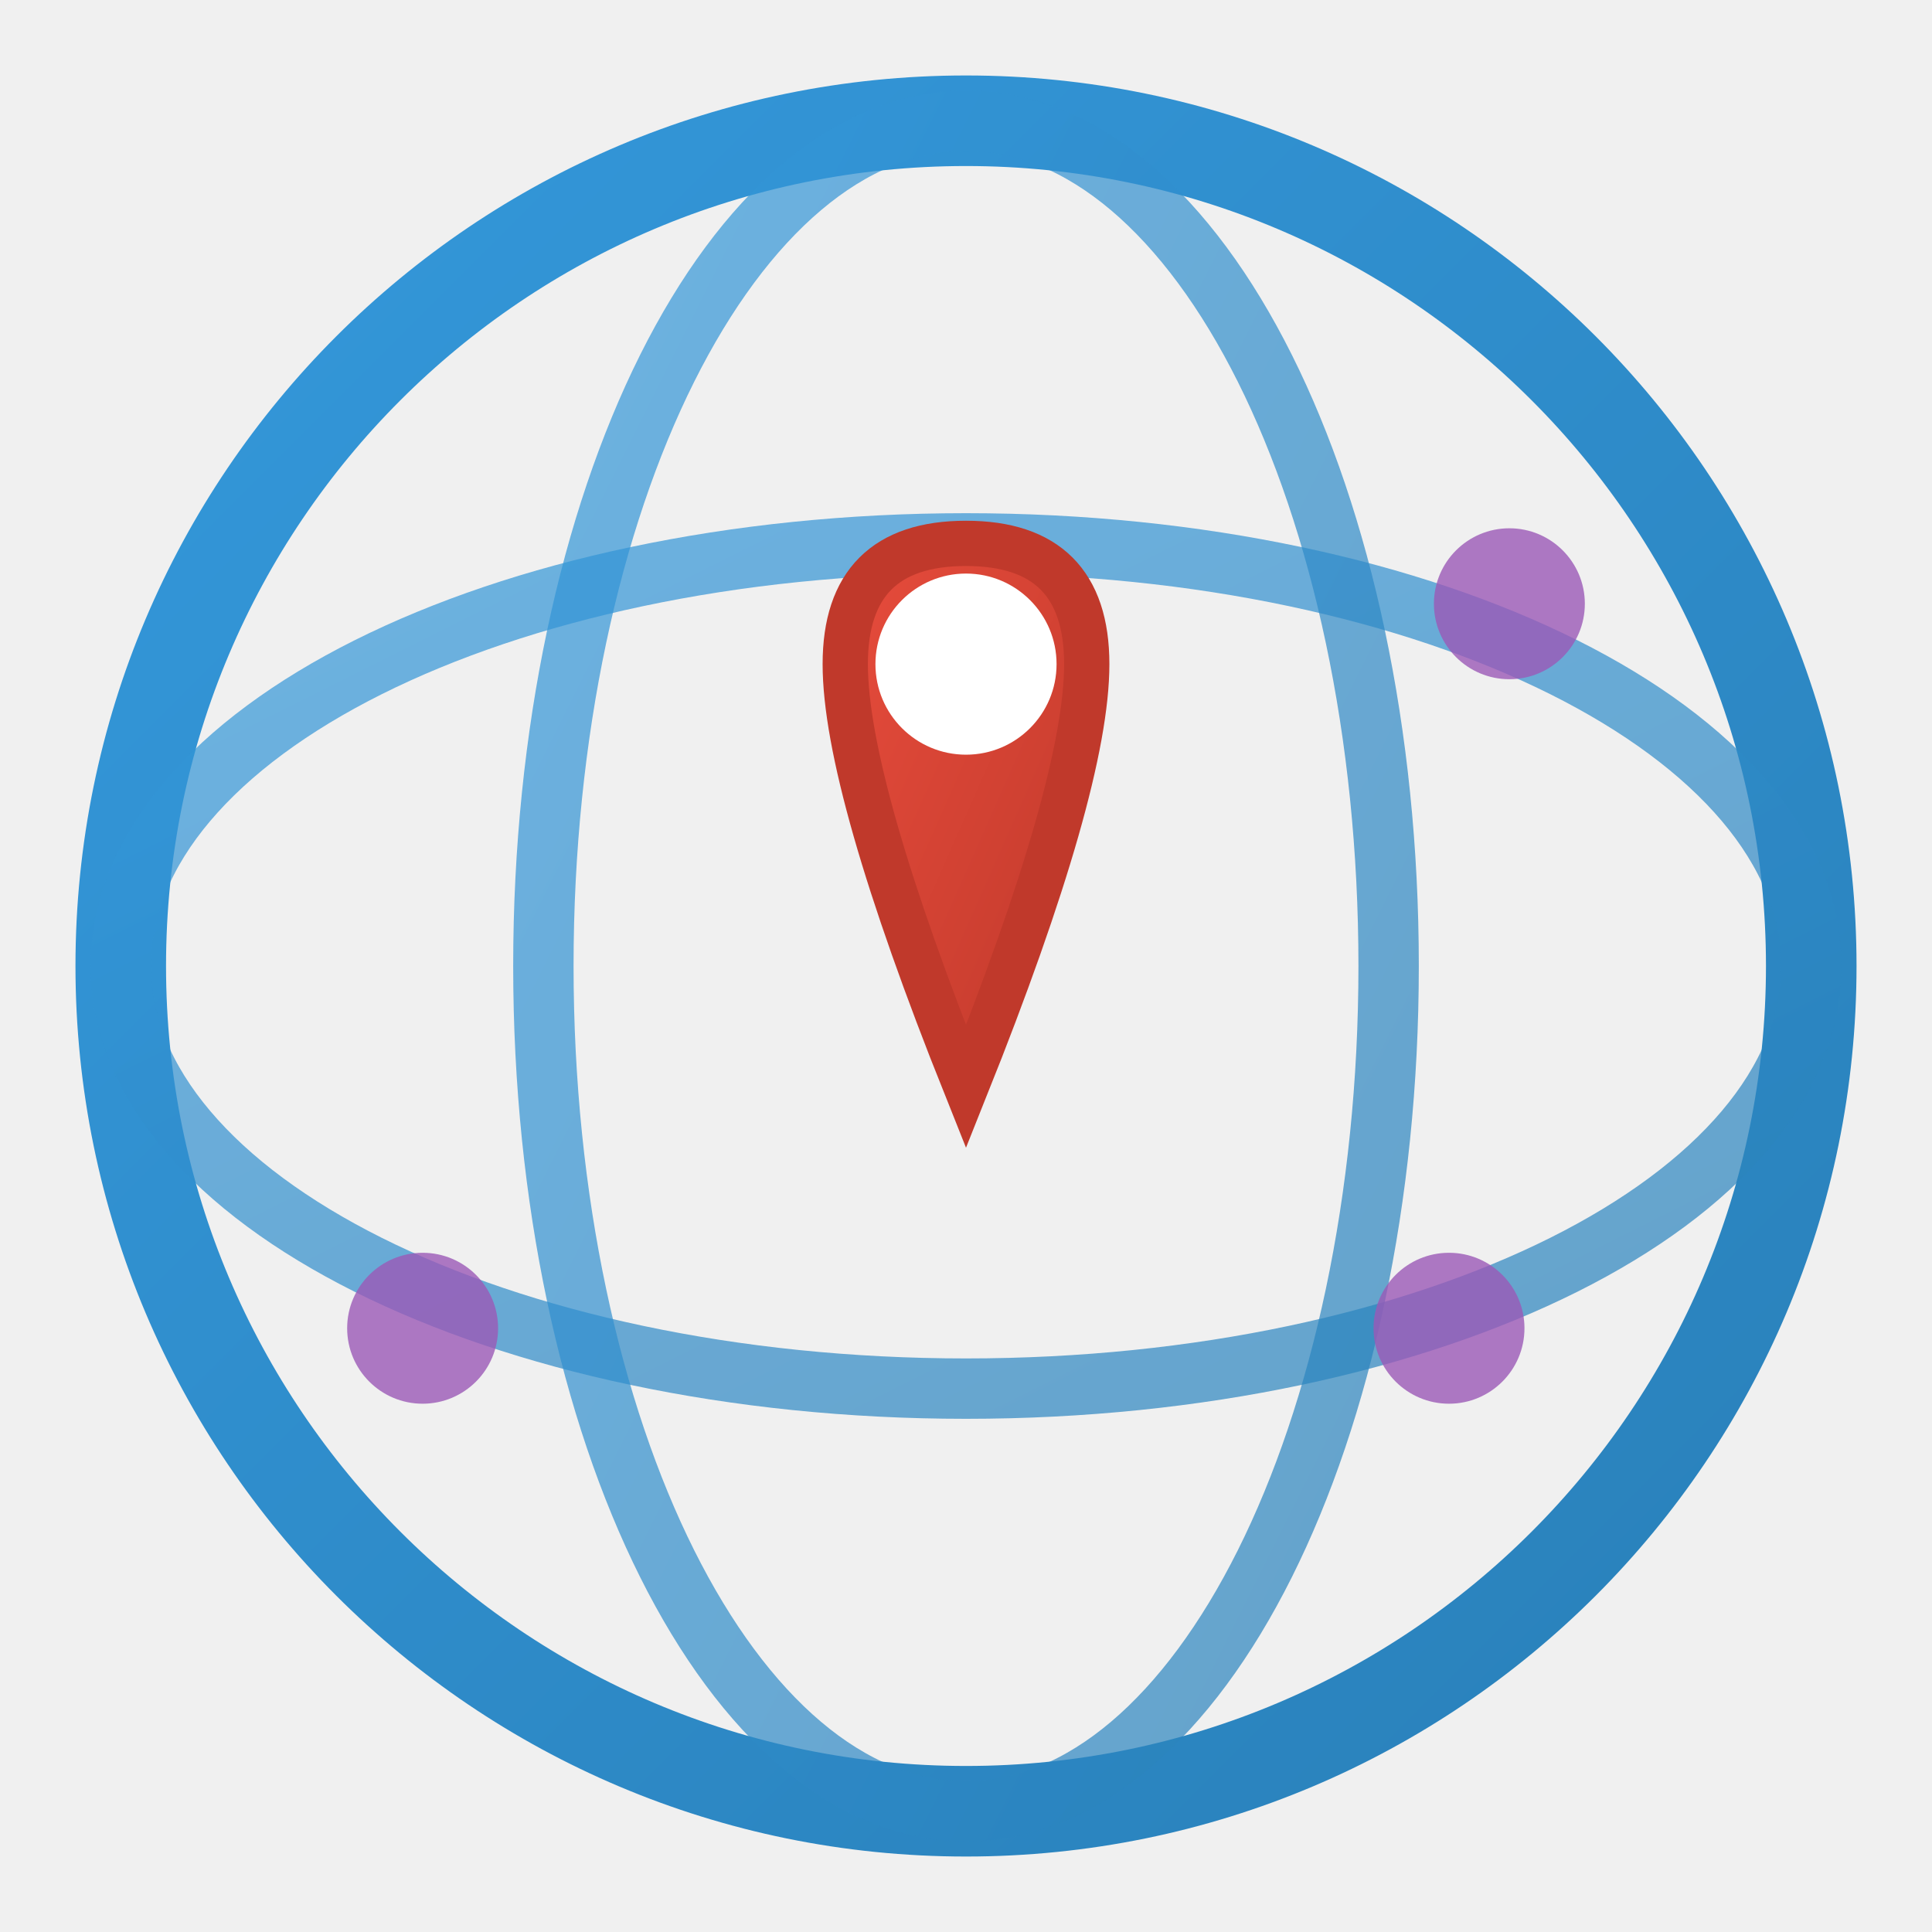
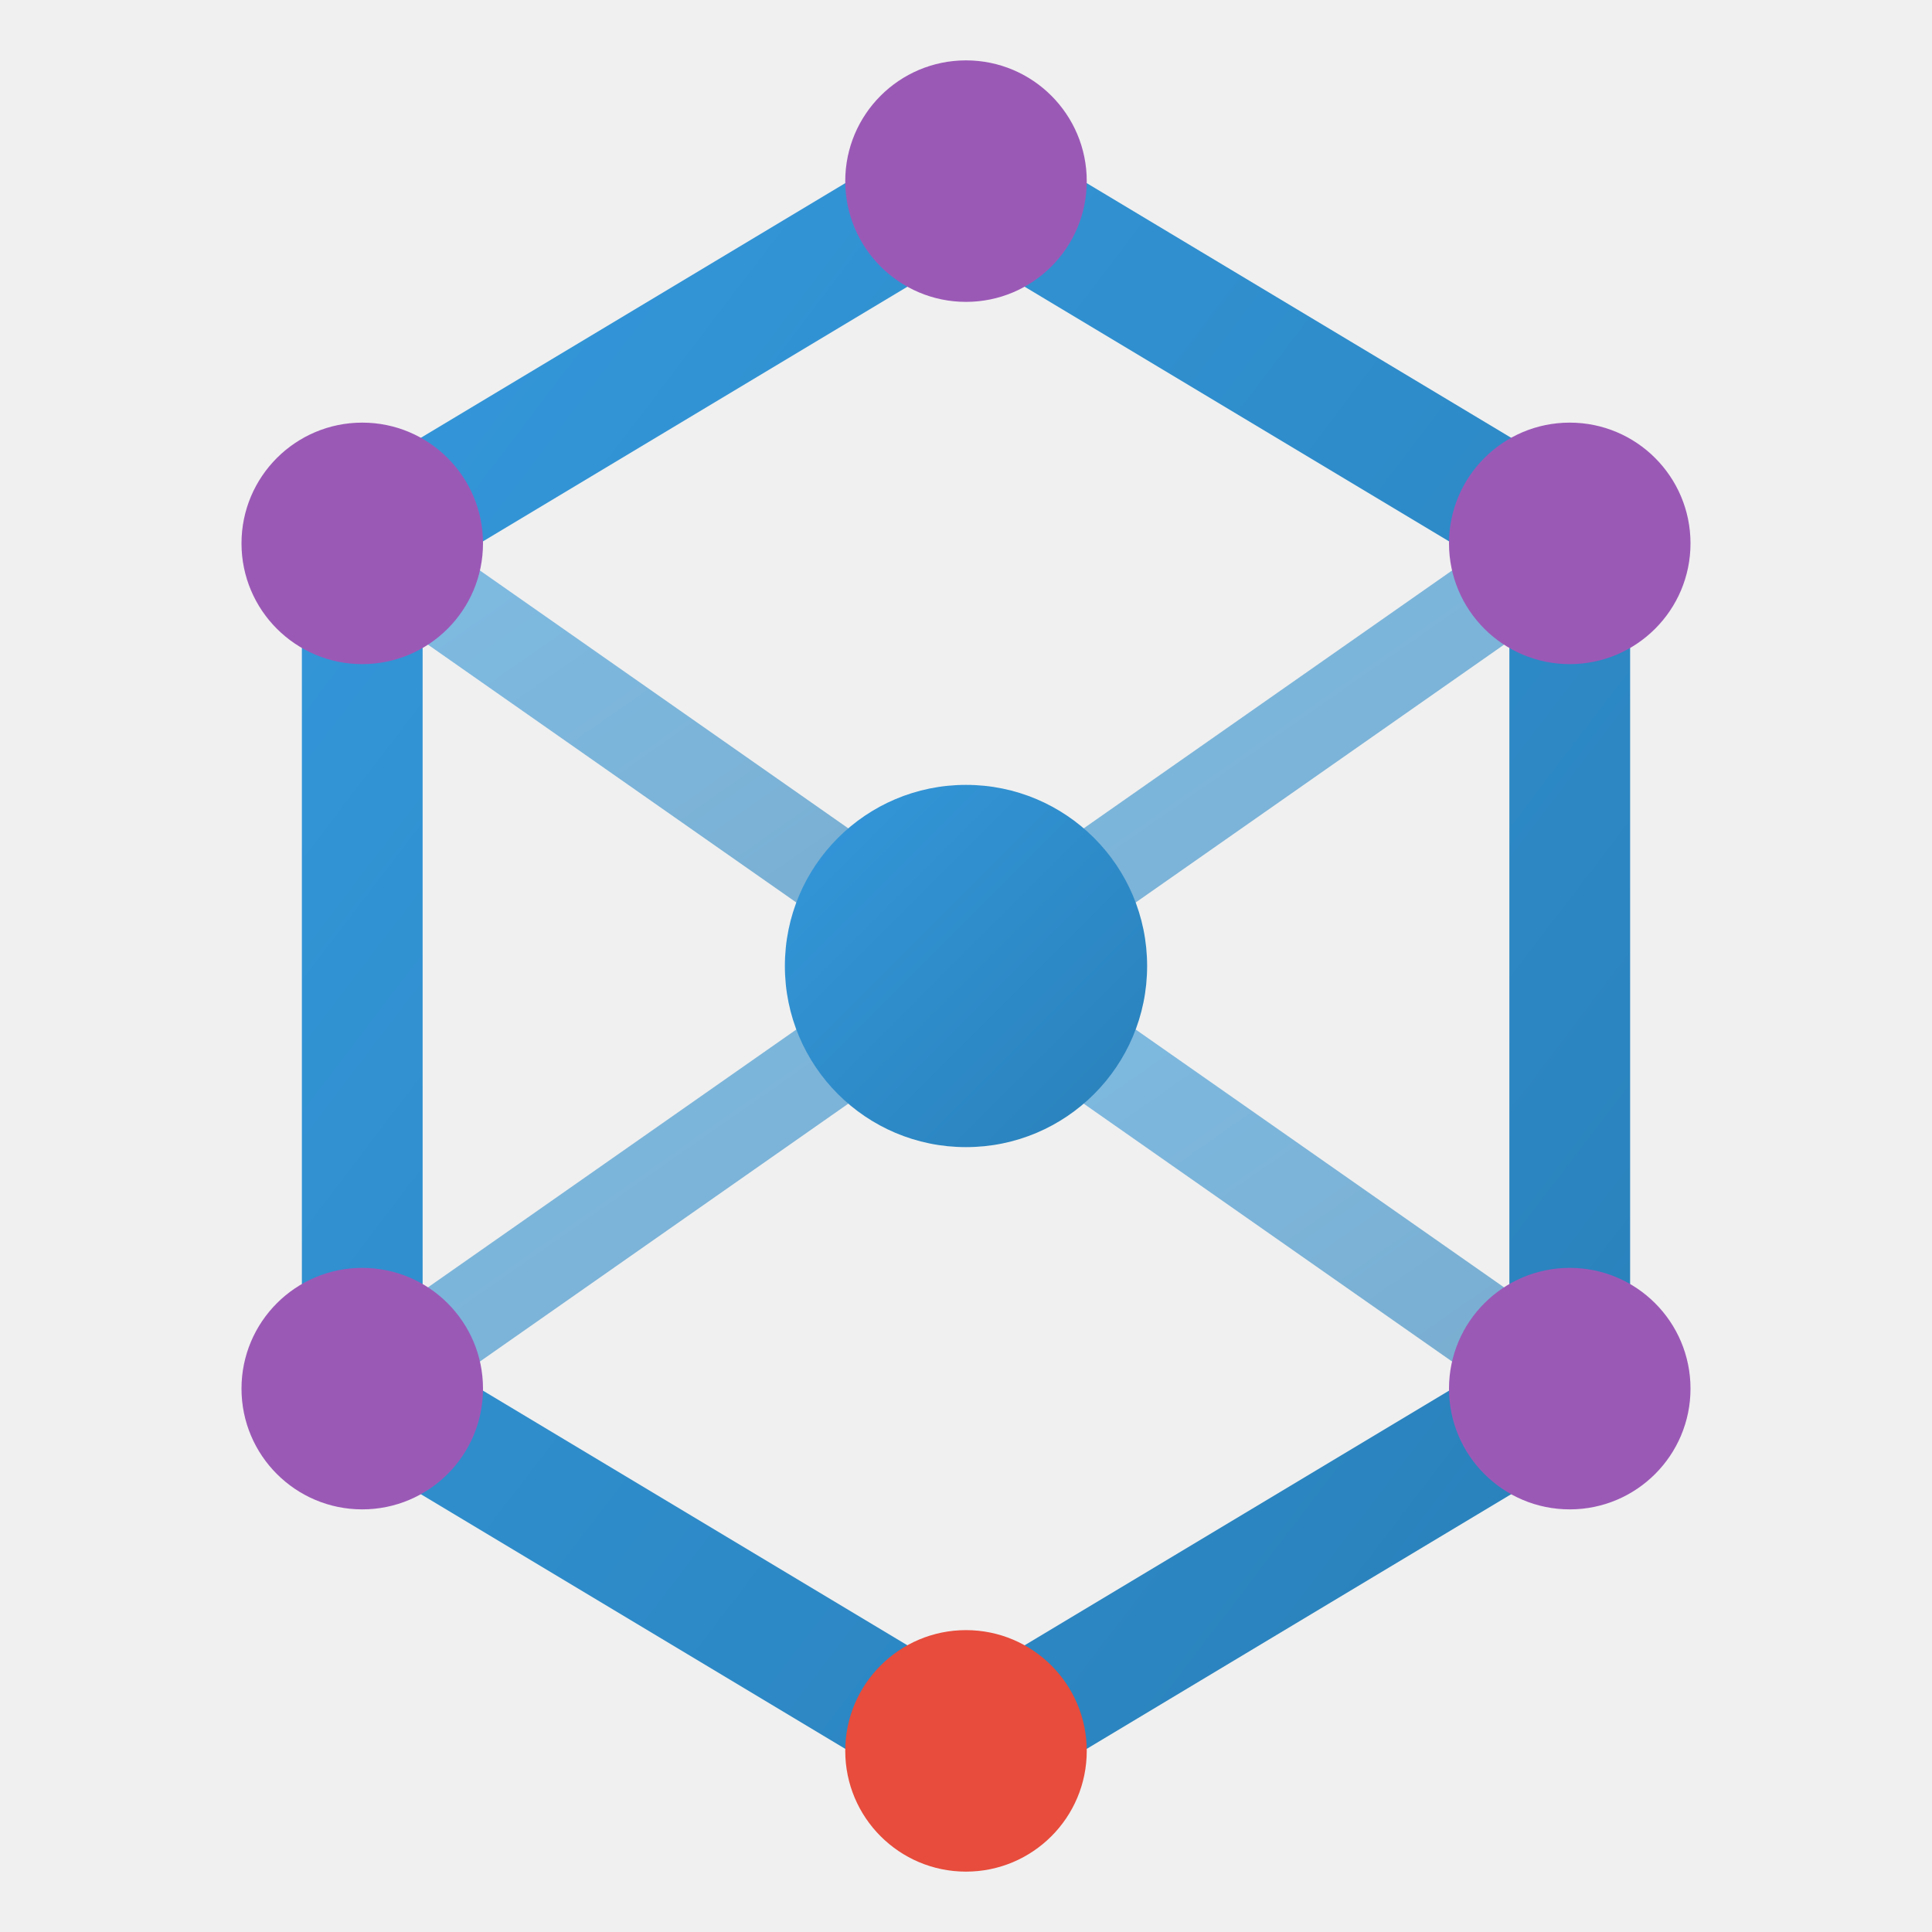
- <svg xmlns="http://www.w3.org/2000/svg" width="64" height="64" viewBox="0 0 64 64">
+ <svg xmlns="http://www.w3.org/2000/svg" width="32" height="32" viewBox="0 0 32 32">
  <defs>
-     <linearGradient id="grad1" x1="0%" y1="0%" x2="100%" y2="100%">
+     <linearGradient id="blueGrad" x1="0%" y1="0%" x2="100%" y2="100%">
      <stop offset="0%" style="stop-color:#3498db;stop-opacity:1" />
      <stop offset="100%" style="stop-color:#2980b9;stop-opacity:1" />
    </linearGradient>
-     <linearGradient id="grad2" x1="0%" y1="0%" x2="100%" y2="100%">
-       <stop offset="0%" style="stop-color:#e74c3c;stop-opacity:1" />
-       <stop offset="100%" style="stop-color:#c0392b;stop-opacity:1" />
-     </linearGradient>
  </defs>
-   <circle cx="32" cy="32" r="28" fill="none" stroke="url(#grad1)" stroke-width="3" />
-   <ellipse cx="32" cy="32" rx="28" ry="14" fill="none" stroke="url(#grad1)" stroke-width="2" opacity="0.7" />
-   <line x1="4" y1="32" x2="60" y2="32" stroke="url(#grad1)" stroke-width="2" opacity="0.8" />
-   <ellipse cx="32" cy="32" rx="14" ry="28" fill="none" stroke="url(#grad1)" stroke-width="2" opacity="0.7" />
-   <line x1="32" y1="4" x2="32" y2="60" stroke="url(#grad1)" stroke-width="2" opacity="0.8" />
-   <path d="M32,18 Q28,18 28,22 Q28,26 32,36 Q36,26 36,22 Q36,18 32,18 Z" fill="url(#grad2)" stroke="#c0392b" stroke-width="1.5" />
-   <circle cx="32" cy="22" r="3" fill="#ffffff" />
-   <circle cx="50" cy="20" r="2.5" fill="#9b59b6" opacity="0.8" />
-   <circle cx="14" cy="44" r="2.5" fill="#9b59b6" opacity="0.8" />
-   <circle cx="48" cy="44" r="2.5" fill="#9b59b6" opacity="0.8" />
+   <path d="M16,3 L26,9 L26,23 L16,29 L6,23 L6,9 Z" fill="none" stroke="url(#blueGrad)" stroke-width="2" />
+   <line x1="16" y1="3" x2="16" y2="16" stroke="url(#blueGrad)" stroke-width="1.5" opacity="0.6" />
+   <line x1="16" y1="16" x2="6" y2="9" stroke="url(#blueGrad)" stroke-width="1.5" opacity="0.6" />
+   <line x1="16" y1="16" x2="26" y2="9" stroke="url(#blueGrad)" stroke-width="1.5" opacity="0.6" />
+   <line x1="16" y1="16" x2="6" y2="23" stroke="url(#blueGrad)" stroke-width="1.5" opacity="0.6" />
+   <line x1="16" y1="16" x2="26" y2="23" stroke="url(#blueGrad)" stroke-width="1.5" opacity="0.6" />
+   <circle cx="16" cy="16" r="3" fill="url(#blueGrad)" />
+   <circle cx="16" cy="3" r="2" fill="#9b59b6" />
+   <circle cx="26" cy="9" r="2" fill="#9b59b6" />
+   <circle cx="26" cy="23" r="2" fill="#9b59b6" />
+   <circle cx="16" cy="29" r="2" fill="#e74c3c" />
+   <circle cx="6" cy="23" r="2" fill="#9b59b6" />
+   <circle cx="6" cy="9" r="2" fill="#9b59b6" />
</svg>
